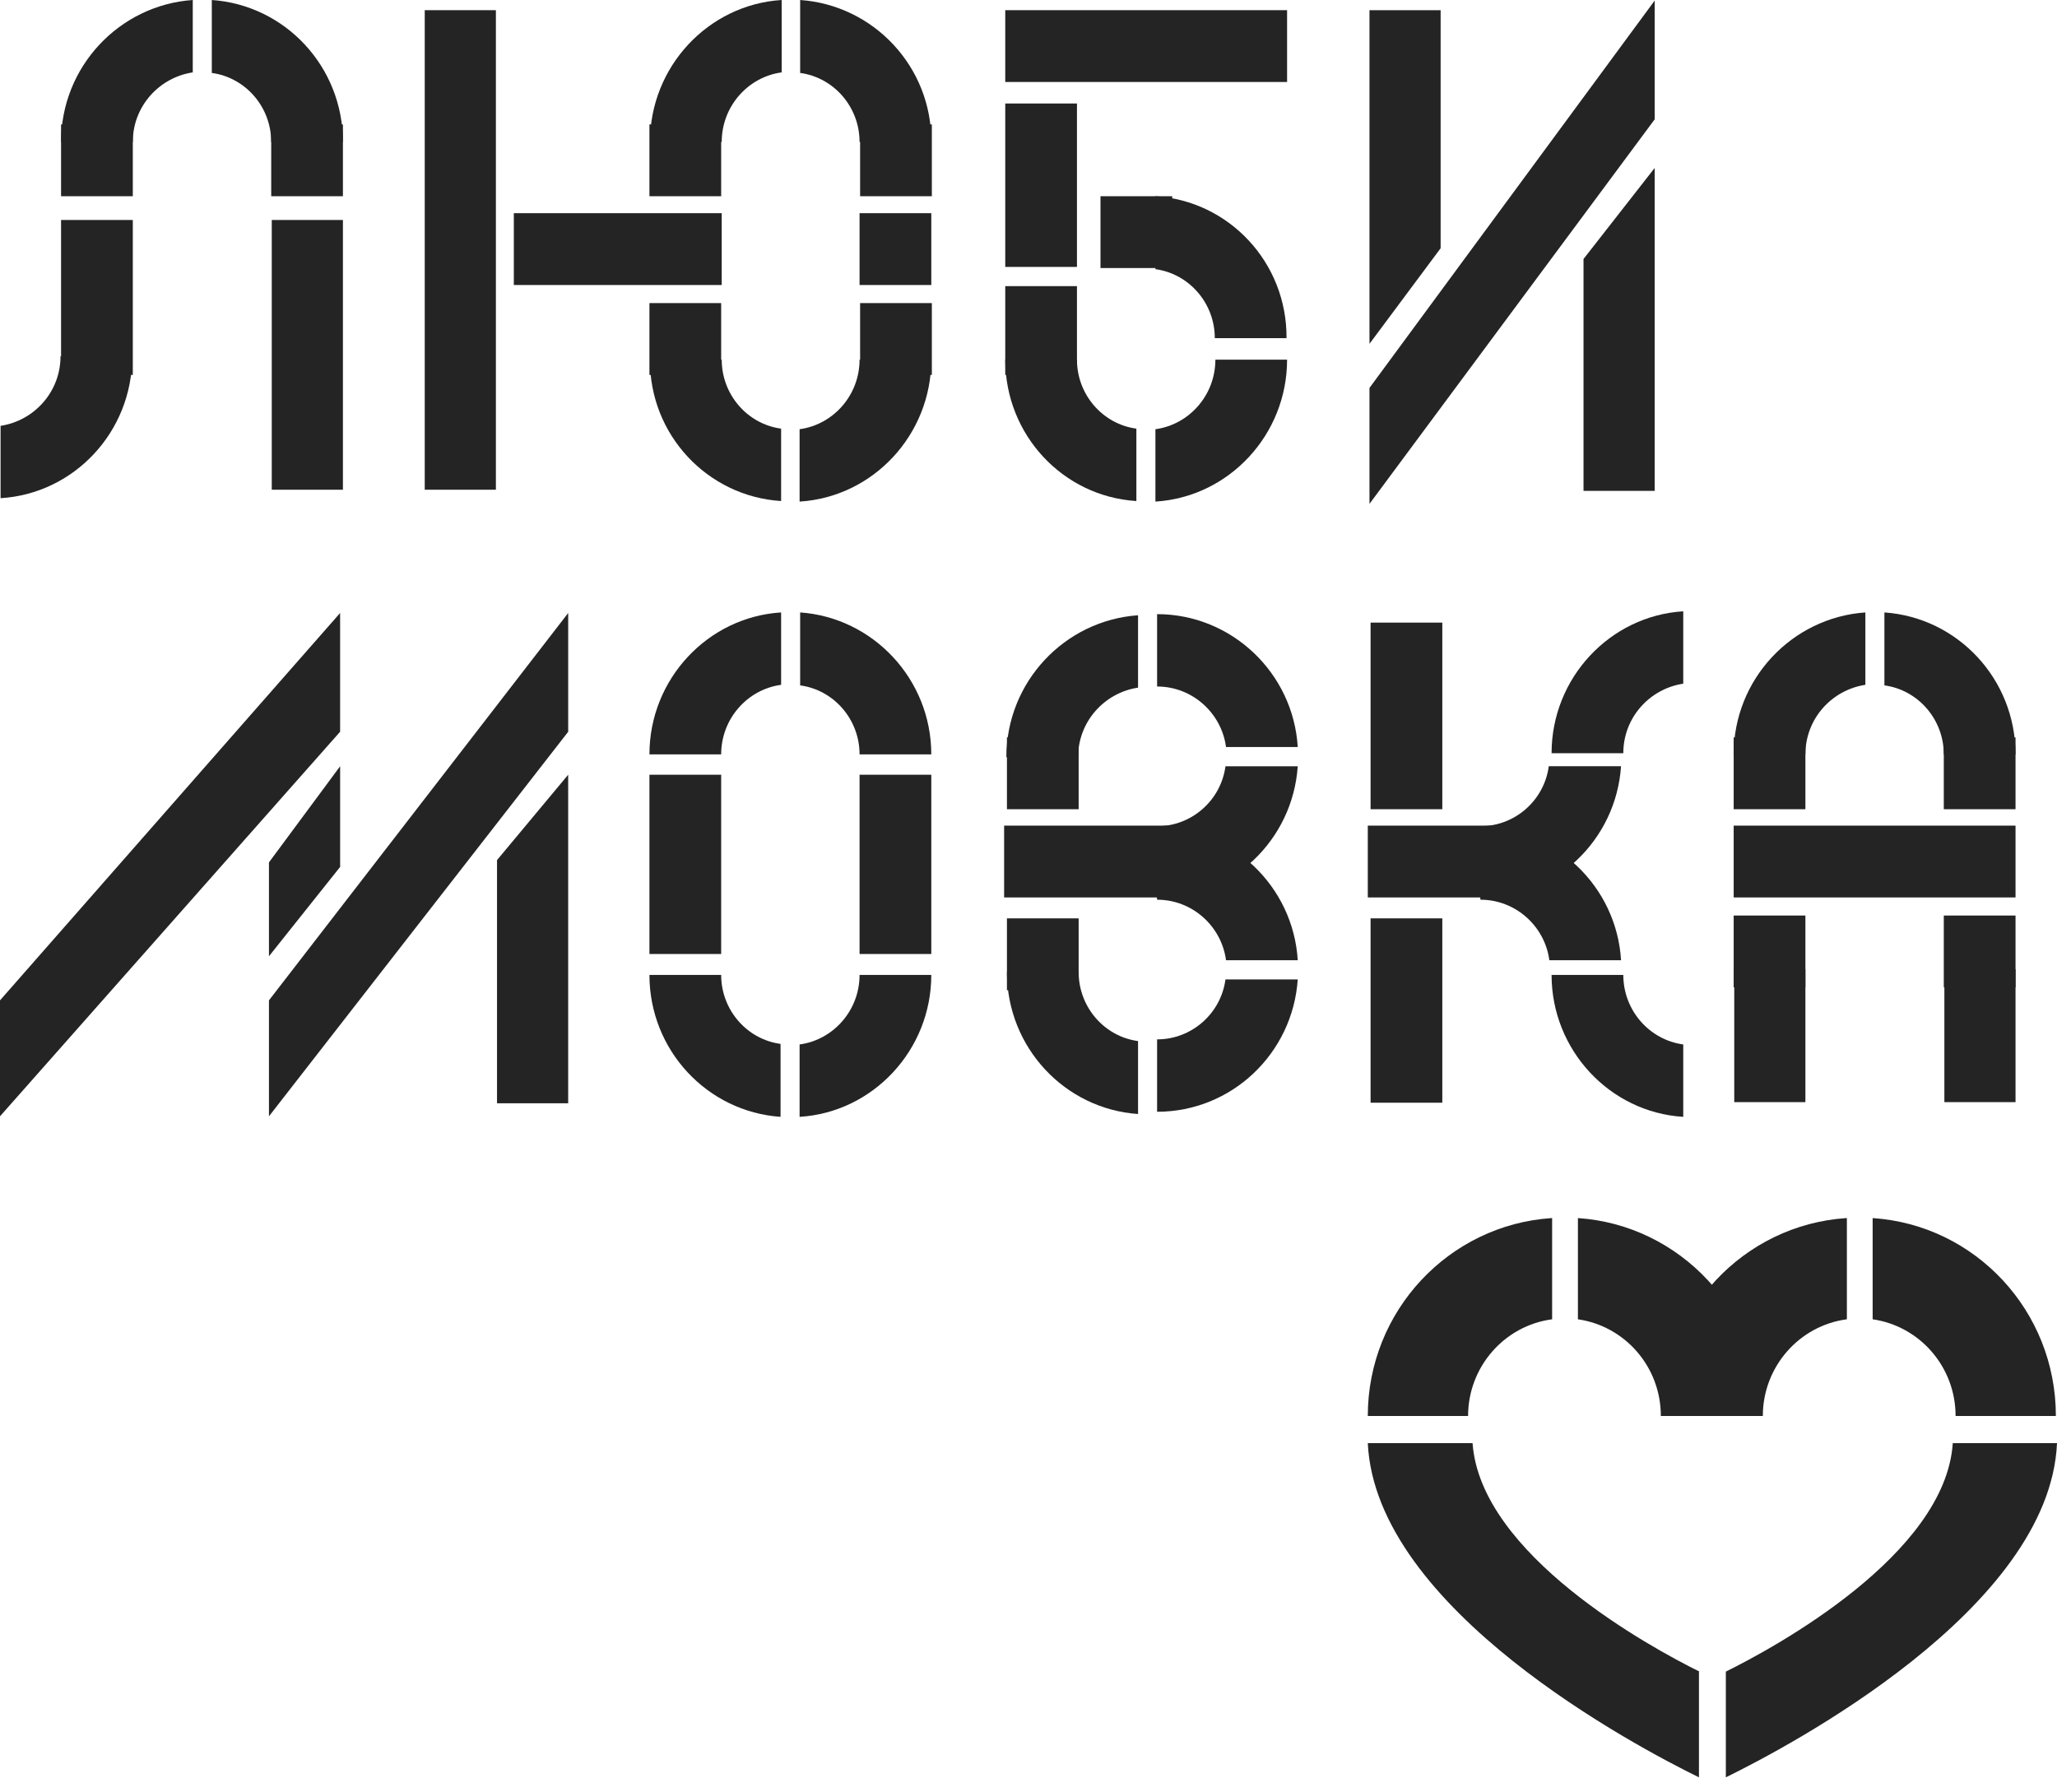
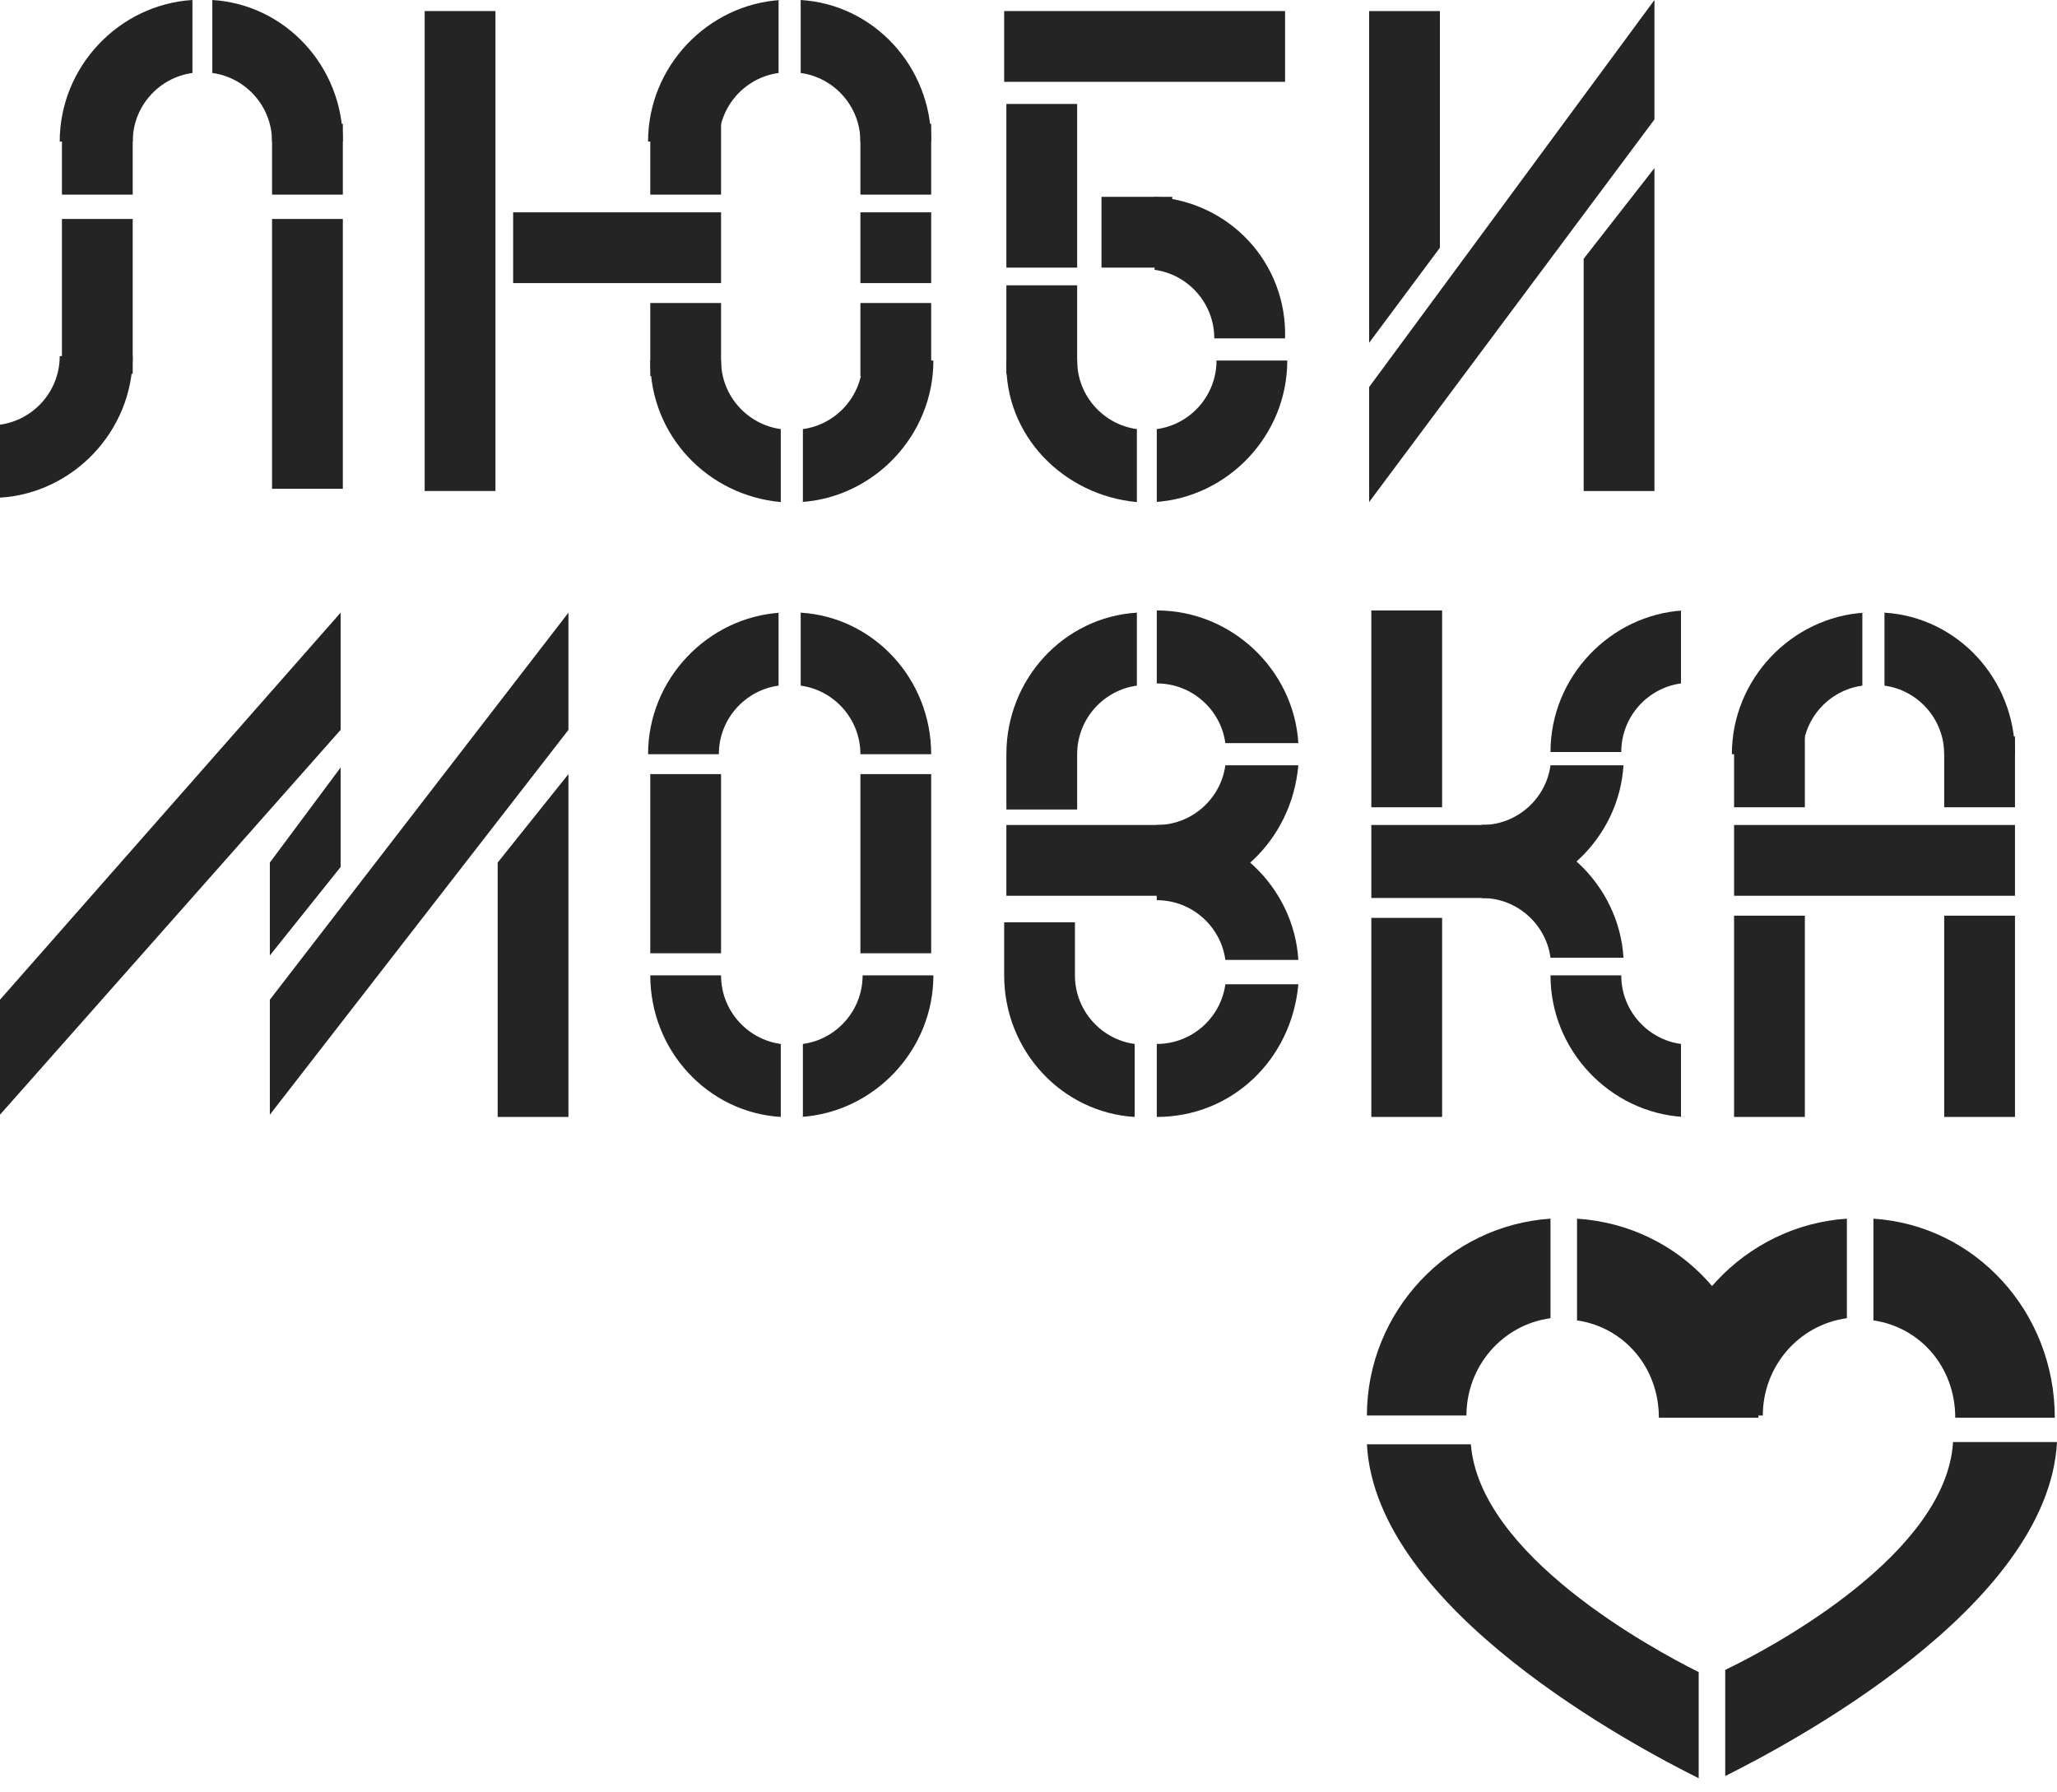
- <svg xmlns="http://www.w3.org/2000/svg" width="93" height="81" viewBox="0 0 93 81" fill="none">
-   <path d="M58.673 34.645H55.405C55.202 36.179 53.885 37.355 52.314 37.355V40.627C55.683 40.627 58.445 37.994 58.673 34.645Z" fill="#242424" />
-   <path d="M58.673 33.775C58.47 30.426 55.684 27.767 52.314 27.767V31.039C53.91 31.039 55.227 32.241 55.43 33.775H58.673Z" fill="#242424" />
-   <path d="M58.673 43.414C58.47 40.064 55.684 37.405 52.314 37.405V40.678C53.91 40.678 55.227 41.88 55.43 43.414H58.673Z" fill="#242424" />
-   <path d="M58.673 44.283H55.405C55.202 45.817 53.885 46.993 52.314 46.993V50.266C55.683 50.266 58.445 47.633 58.673 44.283Z" fill="#242424" />
-   <path d="M35.34 0C32.022 0.205 29.387 3.017 29.387 6.417H32.63C32.63 4.807 33.82 3.477 35.34 3.273V0Z" fill="#242424" />
-   <path d="M51.453 27.818C48.134 28.048 45.499 30.835 45.499 34.235H48.742C48.742 32.624 49.933 31.32 51.453 31.09V27.818Z" fill="#242424" />
-   <path d="M36.176 0V3.298C37.697 3.503 38.862 4.832 38.862 6.417H42.105C42.13 3.017 39.495 0.23 36.176 0Z" fill="#242424" />
-   <path d="M52.238 8.872V12.17C53.758 12.375 54.923 13.704 54.923 15.29H58.166C58.191 11.864 55.557 9.077 52.238 8.872Z" fill="#242424" />
-   <path d="M36.151 22.678C39.47 22.474 42.105 19.662 42.105 16.261H38.862C38.862 17.872 37.671 19.201 36.151 19.406V22.678Z" fill="#242424" />
-   <path d="M35.315 22.653V19.38C33.795 19.176 32.63 17.846 32.63 16.261H29.387C29.362 19.662 31.996 22.448 35.315 22.653Z" fill="#242424" />
-   <path d="M22.42 0.46H19.203V22.142H22.42V0.46Z" fill="#242424" />
-   <path d="M32.63 9.639H23.231V12.886H32.63V9.639Z" fill="#242424" />
-   <path d="M58.191 0.46H45.449V3.707H58.191V0.46Z" fill="#242424" />
-   <path d="M42.105 9.639H38.862V12.886H42.105V9.639Z" fill="#242424" />
-   <path d="M52.998 8.872H49.755V12.119H52.998V8.872Z" fill="#242424" />
-   <path d="M35.315 27.69C31.997 27.895 29.362 30.707 29.362 34.107H32.605C32.605 32.497 33.795 31.167 35.315 30.963V27.69Z" fill="#242424" />
-   <path d="M36.176 27.69V30.988C37.697 31.193 38.862 32.522 38.862 34.107H42.105C42.105 30.707 39.47 27.92 36.176 27.69Z" fill="#242424" />
-   <path d="M36.151 50.496C39.47 50.292 42.105 47.479 42.105 44.079H38.862C38.862 45.689 37.671 47.019 36.151 47.223V50.496Z" fill="#242424" />
-   <path d="M35.29 50.496V47.198C33.77 46.993 32.605 45.664 32.605 44.079H29.362C29.362 47.479 31.971 50.266 35.29 50.496Z" fill="#242424" />
-   <path d="M42.105 35.028H38.862V43.133H42.105V35.028Z" fill="#242424" />
-   <path d="M48.767 33.34H45.525V36.587H48.767V33.34Z" fill="#242424" />
-   <path d="M48.767 41.522H45.525V44.769H48.767V41.522Z" fill="#242424" />
-   <path d="M54.062 37.329H45.398V40.576H54.062V37.329Z" fill="#242424" />
-   <path d="M32.605 35.028H29.362V43.133H32.605V35.028Z" fill="#242424" />
-   <path d="M48.691 4.679H45.449V12.068H48.691V4.679Z" fill="#242424" />
-   <path d="M51.453 50.368V47.07C49.932 46.866 48.767 45.536 48.767 43.951H45.525C45.525 47.351 48.134 50.138 51.453 50.368Z" fill="#242424" />
-   <path d="M73.29 34.644H70.022C69.82 36.178 68.502 37.354 66.932 37.354V40.627C70.301 40.627 73.062 37.993 73.29 34.644Z" fill="#242424" />
-   <path d="M73.29 43.414C73.088 40.064 70.301 37.405 66.932 37.405V40.678C68.528 40.678 69.845 41.88 70.048 43.414H73.29Z" fill="#242424" />
-   <path d="M65.209 28.15H61.966V36.587H65.209V28.15Z" fill="#242424" />
-   <path d="M65.209 41.522H61.966V49.857H65.209V41.522Z" fill="#242424" />
-   <path d="M68.426 37.329H61.84V40.576H68.426V37.329Z" fill="#242424" />
-   <path d="M81.625 33.34H78.382V36.587H81.625V33.34Z" fill="#242424" />
-   <path d="M91.125 33.34H87.882V36.587H91.125V33.34Z" fill="#242424" />
-   <path d="M91.125 41.394H87.882V44.641H91.125V41.394Z" fill="#242424" />
-   <path d="M84.336 27.69C81.017 27.92 78.382 30.707 78.382 34.107H81.625C81.625 32.497 82.816 31.193 84.336 30.963V27.69Z" fill="#242424" />
-   <path d="M85.197 27.69V30.988C86.717 31.193 87.882 32.522 87.882 34.107H91.125C91.125 30.707 88.516 27.92 85.197 27.69Z" fill="#242424" />
-   <path d="M76.102 27.639C72.784 27.843 70.149 30.656 70.149 34.056H73.392C73.392 32.445 74.582 31.141 76.102 30.911V27.639Z" fill="#242424" />
-   <path d="M76.102 50.496C72.784 50.292 70.149 47.479 70.149 44.079H73.392C73.392 45.689 74.582 47.019 76.102 47.223V50.496Z" fill="#242424" />
-   <path d="M91.125 43.823H87.908V49.831H91.125V43.823Z" fill="#242424" />
-   <path d="M81.625 41.394H78.382V44.641H81.625V41.394Z" fill="#242424" />
-   <path d="M81.625 43.823H78.408V49.831H81.625V43.823Z" fill="#242424" />
-   <path d="M91.125 37.329H78.382V40.576H91.125V37.329Z" fill="#242424" />
-   <path d="M6.004 5.625H2.761V8.872H6.004V5.625Z" fill="#242424" />
-   <path d="M15.504 5.625H12.262V8.872H15.504V5.625Z" fill="#242424" />
-   <path d="M32.605 5.625H29.362V8.872H32.605V5.625Z" fill="#242424" />
-   <path d="M42.13 5.625H38.887V8.872H42.13V5.625Z" fill="#242424" />
-   <path d="M32.605 13.704H29.362V16.951H32.605V13.704Z" fill="#242424" />
-   <path d="M42.13 13.704H38.887V16.951H42.13V13.704Z" fill="#242424" />
-   <path d="M52.238 22.678C55.557 22.474 58.191 19.662 58.191 16.261H54.949C54.949 17.872 53.758 19.201 52.238 19.406V22.678Z" fill="#242424" />
-   <path d="M51.377 22.653V19.38C49.857 19.176 48.691 17.846 48.691 16.261H45.449C45.449 19.662 48.058 22.448 51.377 22.653Z" fill="#242424" />
-   <path d="M48.691 12.937H45.449V16.951H48.691V12.937Z" fill="#242424" />
-   <path d="M6.004 9.946H2.761V16.951H6.004V9.946Z" fill="#242424" />
-   <path d="M8.715 0C5.396 0.23 2.761 3.017 2.761 6.417H6.004C6.004 4.807 7.195 3.503 8.715 3.273V0Z" fill="#242424" />
-   <path d="M9.576 0V3.298C11.096 3.503 12.261 4.832 12.261 6.417H15.504C15.504 3.017 12.895 0.23 9.576 0Z" fill="#242424" />
-   <path d="M0.026 22.525C3.344 22.321 5.979 19.534 5.979 16.108H2.736C2.736 17.718 1.546 19.022 0.026 19.253V22.525Z" fill="#242424" />
-   <path d="M15.504 9.946H12.287V22.142H15.504V9.946Z" fill="#242424" />
-   <path d="M65.133 11.224L61.916 15.545V0.46H65.133V11.224Z" fill="#242424" />
-   <path d="M74.81 22.193H71.593V11.71L74.81 7.594V22.193Z" fill="#242424" />
-   <path d="M74.811 0.025L61.916 17.539V22.781L74.811 5.395V0.025Z" fill="#242424" />
-   <path d="M15.378 39.195L12.16 43.235V38.991L15.378 34.644V39.195Z" fill="#242424" />
-   <path d="M25.688 49.882H22.471V38.888L25.688 35.028V49.882Z" fill="#242424" />
-   <path d="M25.689 27.715L12.16 45.229V50.471L25.689 33.084V27.715Z" fill="#242424" />
-   <path d="M15.377 27.715L0 45.229V50.471L15.377 33.084V27.715Z" fill="#242424" />
-   <path d="M70.149 55.073C65.513 55.38 61.84 59.266 61.84 64.021H66.374C66.374 61.797 68.021 59.931 70.174 59.649V55.073H70.149Z" fill="#242424" />
-   <path d="M71.34 55.073V59.649C73.468 59.956 75.089 61.797 75.089 64.021H79.624C79.624 59.266 75.95 55.38 71.34 55.073Z" fill="#242424" />
-   <path d="M83.474 55.073C78.838 55.38 75.165 59.266 75.165 64.021H79.7C79.7 61.797 81.346 59.931 83.5 59.649V55.073H83.474Z" fill="#242424" />
-   <path d="M84.665 55.073V59.649C86.793 59.956 88.415 61.797 88.415 64.021H92.949C92.949 59.266 89.301 55.38 84.665 55.073Z" fill="#242424" />
-   <path d="M76.837 75.578C74.608 74.479 66.932 70.286 66.577 65.249H61.84C62.194 72.766 74 78.979 76.812 80.359V75.578H76.837Z" fill="#242424" />
-   <path d="M88.288 65.249C87.958 70.285 80.257 74.478 78.028 75.578V80.359C80.84 78.978 92.671 72.765 93 65.249H88.288Z" fill="#242424" />
+ <svg xmlns="http://www.w3.org/2000/svg" version="1.1" id="Layer_1" x="0px" y="0px" viewBox="0 0 93 81" style="enable-background:new 0 0 93 81;" xml:space="preserve">
+   <style type="text/css">
+ 	.st0{fill:#242424;}
+ </style>
+   <path class="st0" d="M58.7,34.6h-3.3c-0.2,1.5-1.5,2.7-3.1,2.7v3.3C55.7,40.6,58.4,38,58.7,34.6z" />
+   <path class="st0" d="M58.7,33.6c-0.2-3.3-3-6-6.4-6v3.3c1.6,0,2.9,1.2,3.1,2.7H58.7z" />
+   <path class="st0" d="M58.7,43.4c-0.2-3.3-3-6-6.4-6v3.3c1.6,0,2.9,1.2,3.1,2.7H58.7z" />
+   <path class="st0" d="M58.7,44.5h-3.3c-0.2,1.5-1.5,2.7-3.1,2.7v3.3C55.7,50.5,58.4,47.9,58.7,44.5z" />
+   <path class="st0" d="M35.3,0c-3.3,0.2-6,3-6,6.4h3.2c0-1.6,1.2-2.9,2.7-3.1V0z" />
+   <path class="st0" d="M36.2,0v3.3c1.5,0.2,2.7,1.5,2.7,3.1h3.2C42.1,3,39.5,0.2,36.2,0z" />
+   <path class="st0" d="M52.2,8.9v3.3c1.5,0.2,2.7,1.5,2.7,3.1h3.2C58.2,11.9,55.6,9.1,52.2,8.9z" />
+   <path class="st0" d="M36.2,22.7c3.3-0.2,6-3,6-6.4h-3.2c0,1.6-1.2,2.9-2.7,3.1V22.7z" />
+   <path class="st0" d="M35.3,22.7v-3.3c-1.5-0.2-2.7-1.5-2.7-3.1h-3.2C29.4,19.7,32,22.4,35.3,22.7z" />
+   <path class="st0" d="M22.4,0.5h-3.2v21.7h3.2V0.5z" />
+   <path class="st0" d="M32.6,9.6h-9.4v3.2h9.4V9.6z" />
+   <path class="st0" d="M58.2,0.5H45.4v3.2h12.7V0.5z" />
+   <path class="st0" d="M42.1,9.6h-3.2v3.2h3.2V9.6z" />
+   <path class="st0" d="M53,8.9h-3.2v3.2H53V8.9z" />
+   <path class="st0" d="M35.3,27.7c-3.3,0.2-6,3-6,6.4h3.2c0-1.6,1.2-2.9,2.7-3.1V27.7z" />
+   <path class="st0" d="M36.2,27.7V31c1.5,0.2,2.7,1.5,2.7,3.1h3.2C42.1,30.7,39.5,27.9,36.2,27.7z" />
+   <path class="st0" d="M36.2,50.5c3.3-0.2,6-3,6-6.4h-3.2c0,1.6-1.2,2.9-2.7,3.1V50.5z" />
+   <path class="st0" d="M35.3,50.5v-3.3c-1.5-0.2-2.7-1.5-2.7-3.1h-3.2C29.4,47.5,32,50.3,35.3,50.5z" />
+   <path class="st0" d="M42.1,35h-3.2v8.1h3.2V35z" />
+   <path class="st0" d="M45.5,34.1v2.5h3.2v-2.5c0-1.6,1.2-2.9,2.7-3.1v-3.3C48.1,27.9,45.5,30.7,45.5,34.1z" />
+   <path class="st0" d="M54.1,37.3h-8.6v3.2h8.6V37.3z" />
+   <path class="st0" d="M32.6,35h-3.2v8.1h3.2V35z" />
+   <path class="st0" d="M48.7,4.7h-3.2v7.4h3.2V4.7z" />
+   <path class="st0" d="M48.6,44.1v-2.4h-3.2v2.4c0,3.4,2.6,6.2,5.9,6.4v-3.3C49.8,47,48.6,45.7,48.6,44.1z" />
+   <path class="st0" d="M73.4,34.6h-3.3c-0.2,1.5-1.5,2.7-3.1,2.7v3.3C70.4,40.6,73.2,37.9,73.4,34.6z" />
+   <path class="st0" d="M73.4,43.3c-0.2-3.3-3-6-6.4-6v3.3c1.6,0,2.9,1.2,3.1,2.7H73.4z" />
+   <path class="st0" d="M65.2,27.6H62v8.9h3.2V27.6z" />
+   <path class="st0" d="M65.2,41.5H62v9h3.2V41.5z" />
+   <path class="st0" d="M68.4,37.3H62v3.3h6.5V37.3z" />
+   <path class="st0" d="M81.6,33.3h-3.2v3.2h3.2V33.3z" />
+   <path class="st0" d="M91.1,33.3h-3.2v3.2h3.2V33.3z" />
+   <path class="st0" d="M84.3,27.7c-3.3,0.2-6,3-6,6.4h3.2c0-1.6,1.2-2.9,2.7-3.1V27.7z" />
+   <path class="st0" d="M85.2,27.7V31c1.5,0.2,2.7,1.5,2.7,3.1h3.2C91.1,30.7,88.5,27.9,85.2,27.7z" />
+   <path class="st0" d="M76.1,27.6c-3.3,0.2-6,3-6,6.4h3.2c0-1.6,1.2-2.9,2.7-3.1V27.6z" />
+   <path class="st0" d="M76.1,50.5c-3.3-0.2-6-3-6-6.4h3.2c0,1.6,1.2,2.9,2.7,3.1V50.5z" />
+   <g>
+     <rect x="87.9" y="41.4" class="st0" width="3.2" height="9.1" />
+     <rect x="78.4" y="41.4" class="st0" width="3.2" height="9.1" />
+   </g>
+   <path class="st0" d="M91.1,37.3H78.4v3.2h12.7V37.3z" />
+   <path class="st0" d="M6,5.6H2.8v3.2H6V5.6z" />
+   <path class="st0" d="M15.5,5.6h-3.2v3.2h3.2V5.6z" />
+   <path class="st0" d="M32.6,5.6h-3.2v3.2h3.2V5.6z" />
+   <path class="st0" d="M42.1,5.6h-3.2v3.2h3.2V5.6z" />
+   <path class="st0" d="M32.6,13.7h-3.2V17h3.2V13.7z" />
+   <path class="st0" d="M42.1,13.7h-3.2V17h3.2V13.7z" />
+   <path class="st0" d="M52.2,22.7c3.3-0.2,6-3,6-6.4h-3.2c0,1.6-1.2,2.9-2.7,3.1V22.7z" />
+   <path class="st0" d="M51.4,22.7v-3.3c-1.5-0.2-2.7-1.5-2.7-3.1h-3.2C45.4,19.7,48.1,22.4,51.4,22.7z" />
+   <path class="st0" d="M48.7,12.9h-3.2v4h3.2V12.9z" />
+   <path class="st0" d="M6,9.9H2.8v7H6V9.9z" />
+   <path class="st0" d="M8.7,0c-3.3,0.2-6,3-6,6.4H6c0-1.6,1.2-2.9,2.7-3.1V0z" />
+   <path class="st0" d="M9.6,0v3.3c1.5,0.2,2.7,1.5,2.7,3.1h3.2C15.5,3,12.9,0.2,9.6,0z" />
+   <path class="st0" d="M0,22.5c3.3-0.2,6-3,6-6.4H2.7c0,1.6-1.2,2.9-2.7,3.1V22.5z" />
+   <path class="st0" d="M15.5,9.9h-3.2v12.2h3.2V9.9z" />
+   <path class="st0" d="M65.1,11.2l-3.2,4.3V0.5h3.2V11.2z" />
+   <path class="st0" d="M74.8,22.2h-3.2V11.7l3.2-4.1V22.2z" />
+   <path class="st0" d="M74.8,0L61.9,17.5v5.2L74.8,5.4V0z" />
+   <path class="st0" d="M15.4,39.2l-3.2,4V39l3.2-4.3V39.2z" />
+   <path class="st0" d="M25.7,50.5h-3.2V39l3.2-4V50.5z" />
+   <path class="st0" d="M25.7,27.7L12.2,45.2v5.2l13.5-17.4V27.7z" />
+   <path class="st0" d="M15.4,27.7L0,45.2v5.2l15.4-17.4V27.7z" />
+   <path class="st0" d="M70.1,55.1c-4.6,0.3-8.3,4.2-8.3,8.9h4.5c0-2.2,1.6-4.1,3.8-4.4L70.1,55.1L70.1,55.1z" />
+   <path class="st0" d="M71.3,55.1v4.6c2.1,0.3,3.7,2.1,3.7,4.4h4.5C79.6,59.3,76,55.4,71.3,55.1z" />
+   <path class="st0" d="M83.5,55.1c-4.6,0.3-8.3,4.2-8.3,8.9h4.5c0-2.2,1.6-4.1,3.8-4.4L83.5,55.1L83.5,55.1z" />
+   <path class="st0" d="M84.7,55.1v4.6c2.1,0.3,3.7,2.1,3.7,4.4h4.5C92.9,59.3,89.3,55.4,84.7,55.1z" />
+   <path class="st0" d="M76.8,75.6c-2.2-1.1-9.9-5.3-10.3-10.3h-4.7c0.4,7.5,12.2,13.7,15,15.1L76.8,75.6L76.8,75.6z" />
+   <path class="st0" d="M88.3,65.2c-0.3,5-8,9.2-10.3,10.3v4.8c2.8-1.4,14.6-7.6,15-15.1H88.3z" />
</svg>
